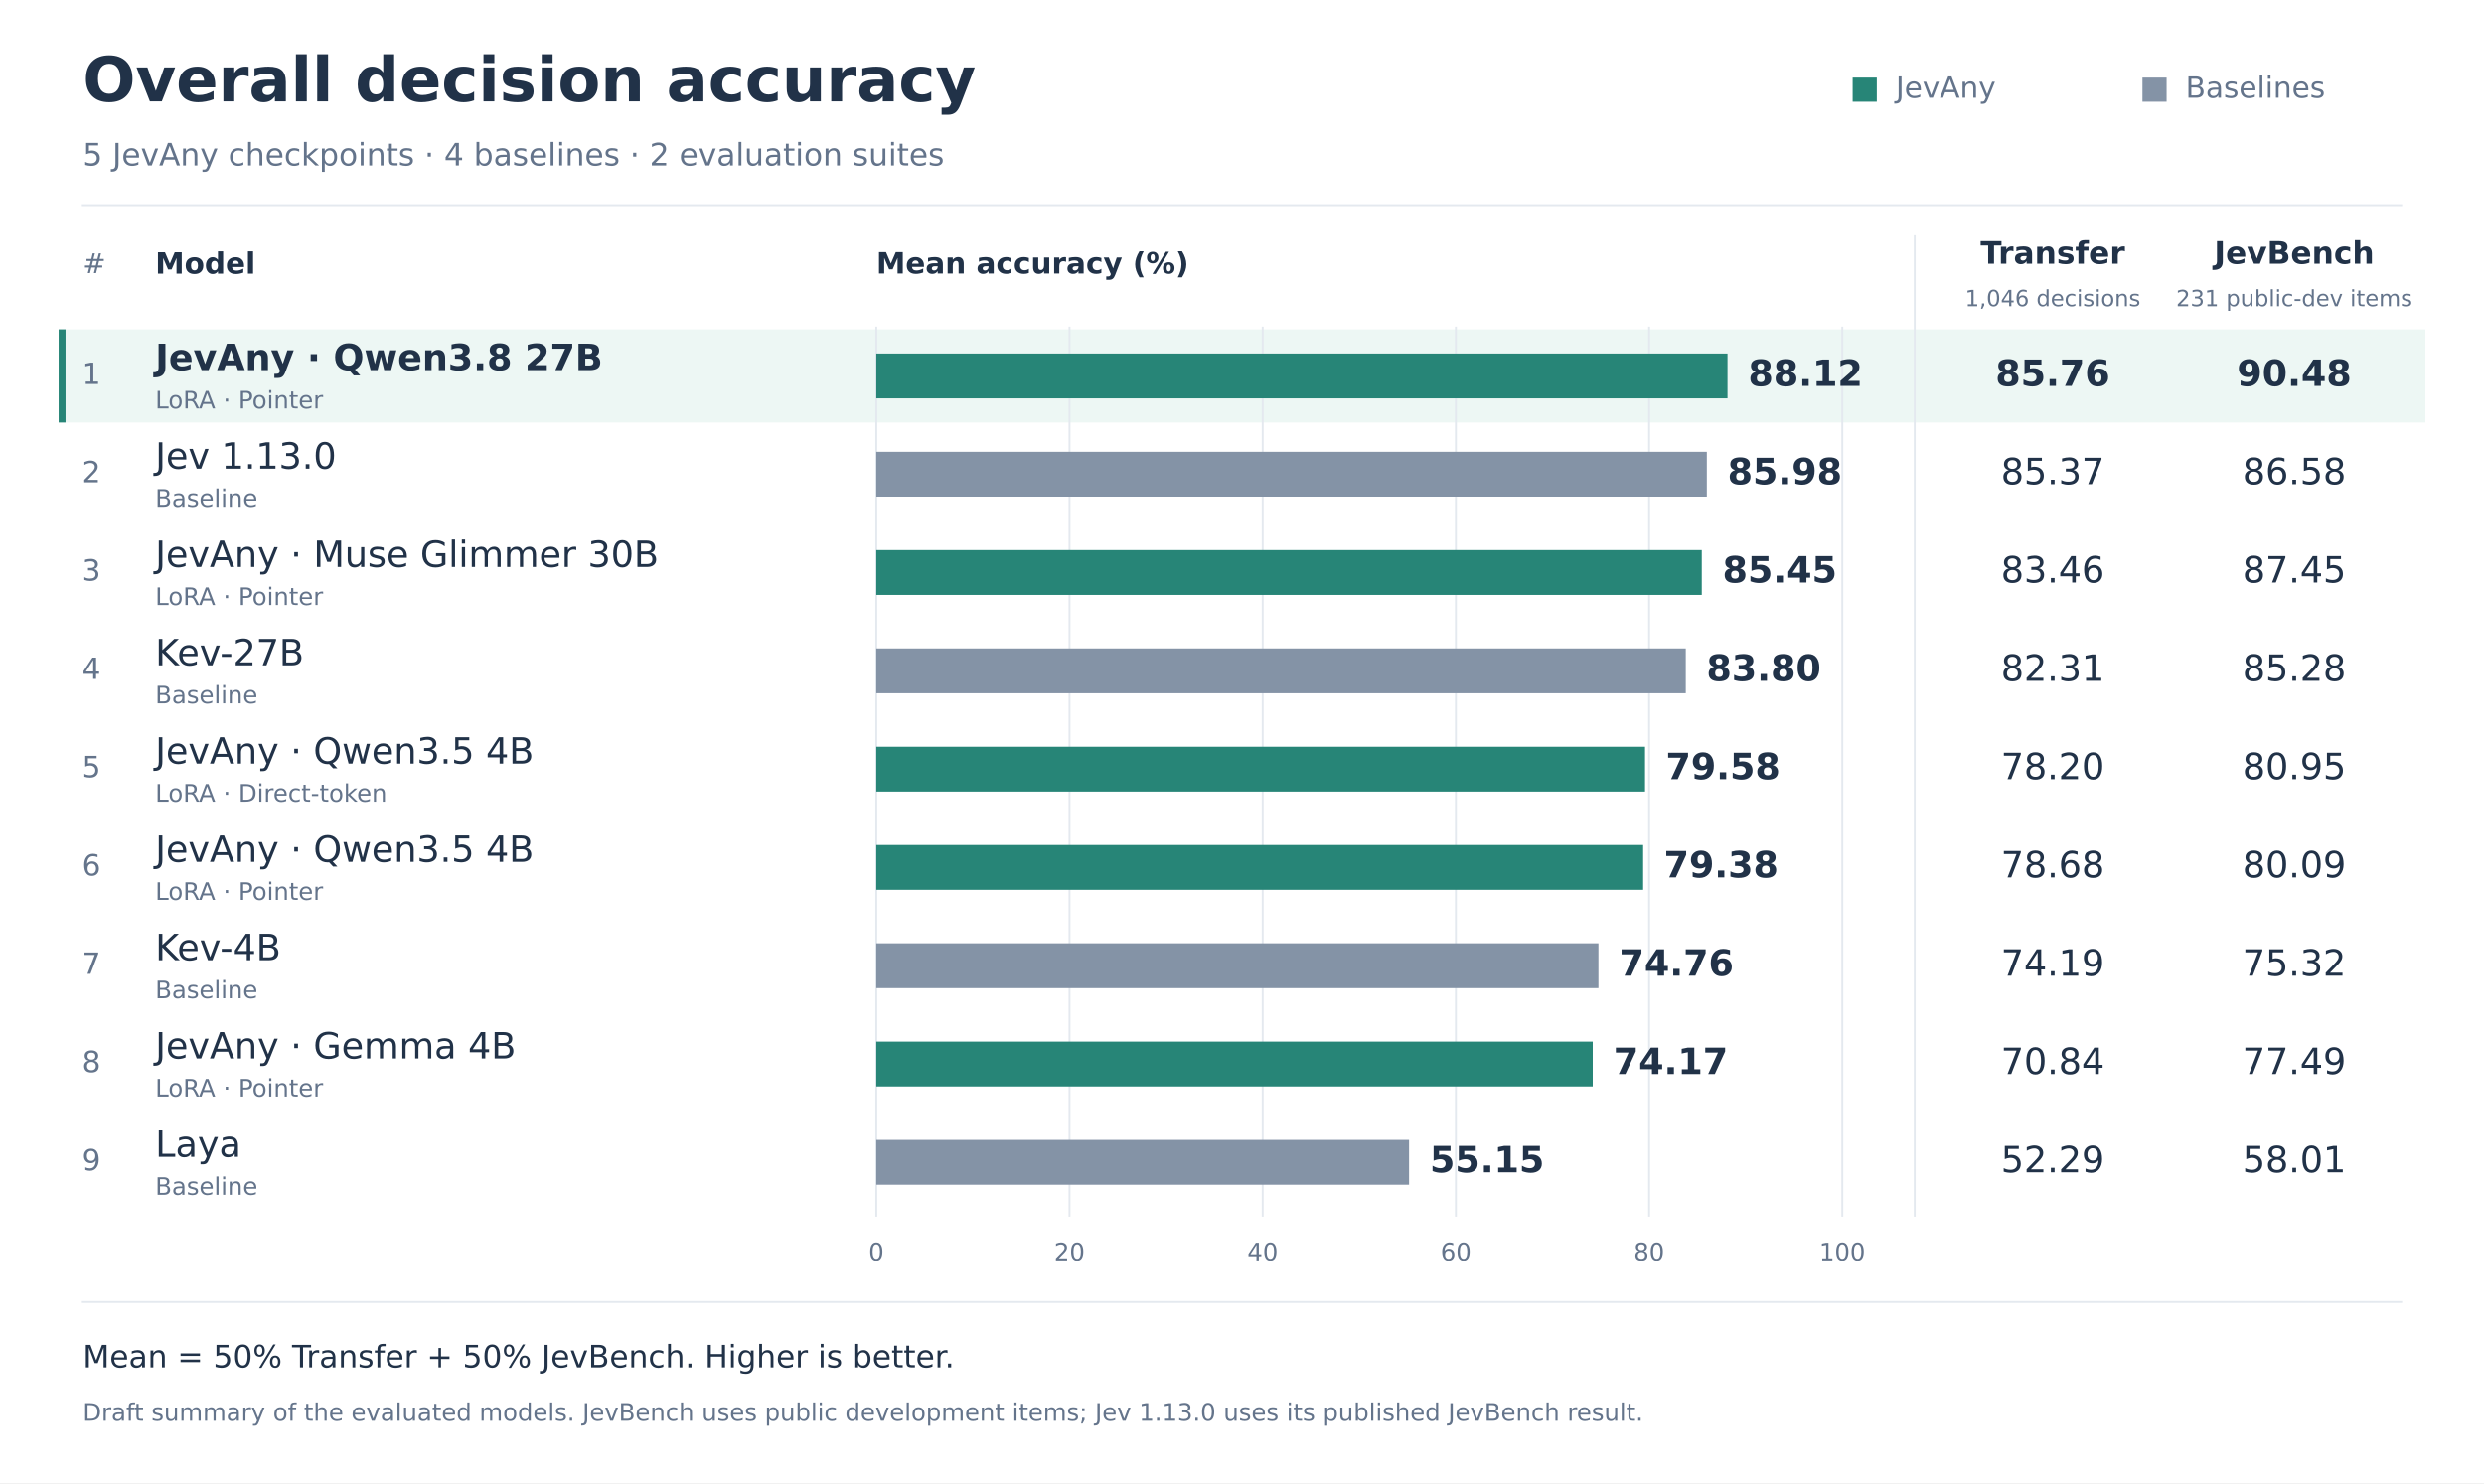
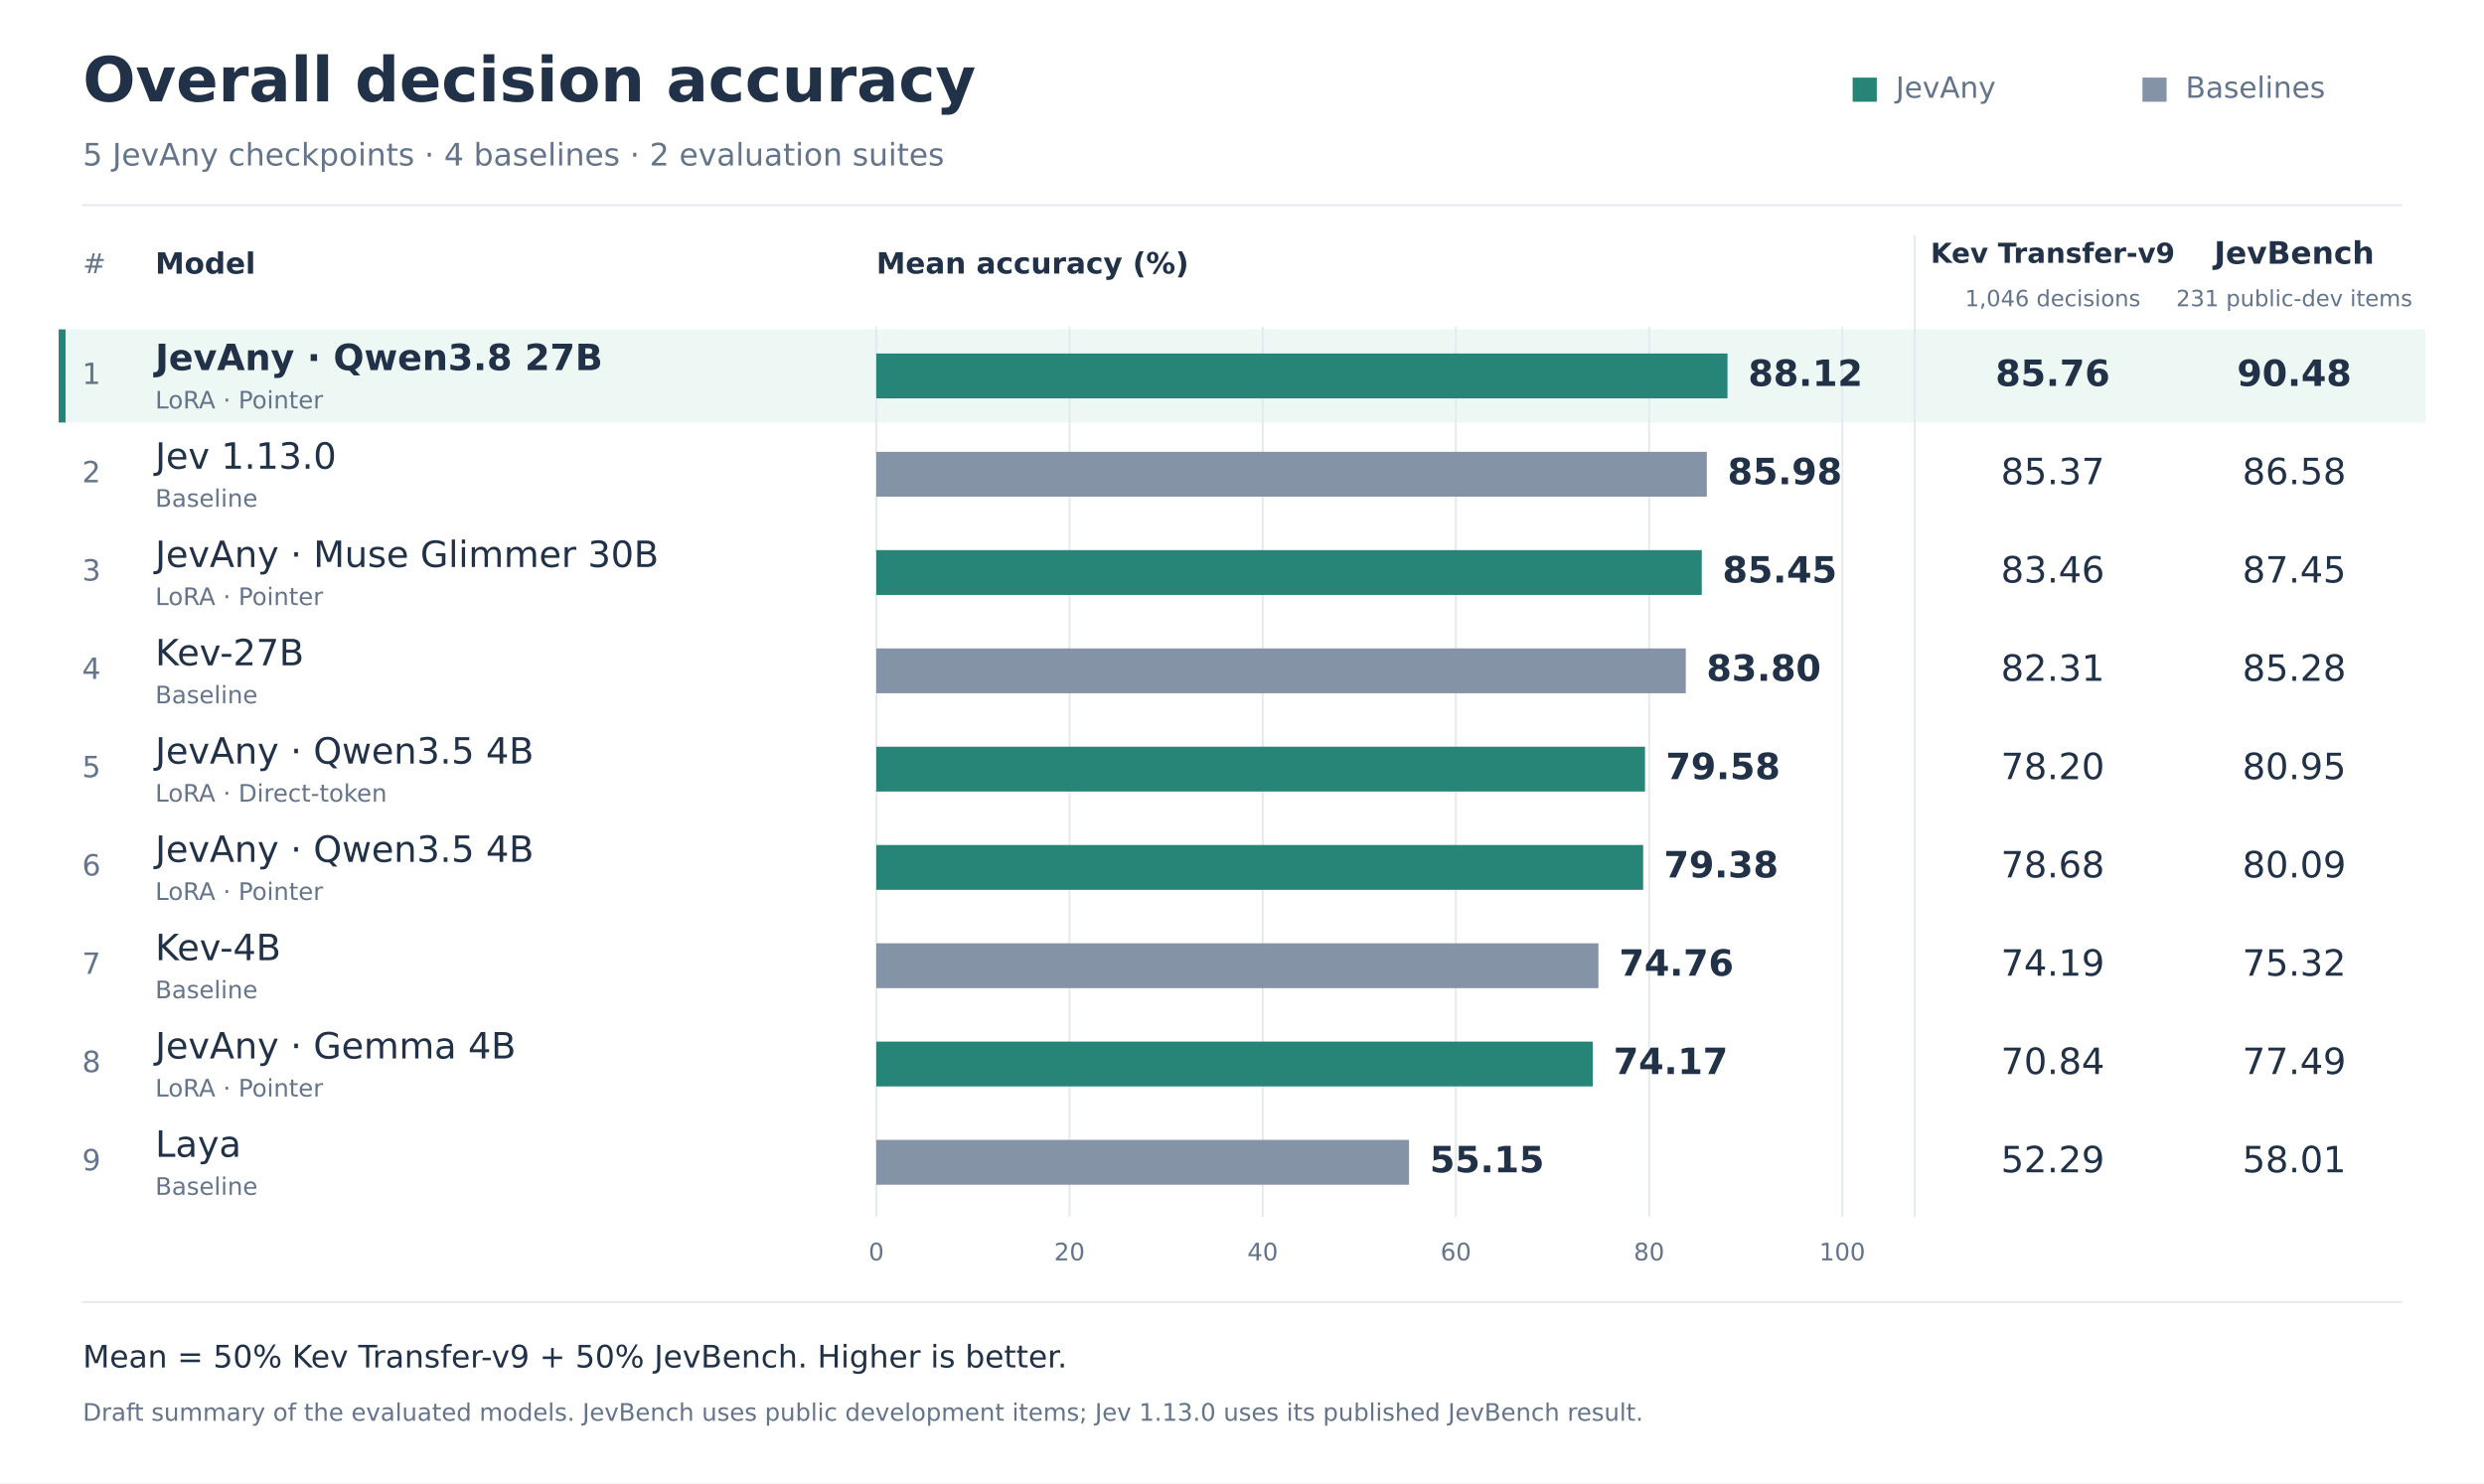
<svg xmlns="http://www.w3.org/2000/svg" width="1036.8pt" height="619.2pt" viewBox="0 0 1036.8 619.2" version="1.1">
  <defs>
    <style type="text/css">*{stroke-linejoin: round; stroke-linecap: butt}</style>
  </defs>
  <g id="figure_1">
    <g id="patch_1">
      <path d="M 0 619.2 L 1036.8 619.2 L 1036.8 0 L 0 0 z " style="fill: #ffffff" />
    </g>
    <g id="axes_1">
      <g id="patch_2">
        <path d="M 24.48 137.52 L 1012.32 137.52 L 1012.32 176.4 L 24.48 176.4 z " clip-path="url(#p82b55ca5d2)" style="fill: #edf7f4" />
      </g>
      <g id="line2d_1">
        <path d="M 34.56 85.68 L 1002.24 85.68 " clip-path="url(#p82b55ca5d2)" style="fill: none; stroke: #e4e9ef; stroke-width: 0.8; stroke-linecap: square" />
      </g>
      <g id="line2d_2">
        <path d="M 365.76 136.8 L 365.76 507.6 " clip-path="url(#p82b55ca5d2)" style="fill: none; stroke: #e4e9ef; stroke-width: 0.8; stroke-linecap: square" />
      </g>
      <g id="line2d_3">
        <path d="M 446.4 136.8 L 446.4 507.6 " clip-path="url(#p82b55ca5d2)" style="fill: none; stroke: #e4e9ef; stroke-width: 0.8; stroke-linecap: square" />
      </g>
      <g id="line2d_4">
        <path d="M 527.04 136.8 L 527.04 507.6 " clip-path="url(#p82b55ca5d2)" style="fill: none; stroke: #e4e9ef; stroke-width: 0.8; stroke-linecap: square" />
      </g>
      <g id="line2d_5">
        <path d="M 607.68 136.8 L 607.68 507.6 " clip-path="url(#p82b55ca5d2)" style="fill: none; stroke: #e4e9ef; stroke-width: 0.8; stroke-linecap: square" />
      </g>
      <g id="line2d_6">
        <path d="M 688.32 136.8 L 688.32 507.6 " clip-path="url(#p82b55ca5d2)" style="fill: none; stroke: #e4e9ef; stroke-width: 0.8; stroke-linecap: square" />
      </g>
      <g id="line2d_7">
        <path d="M 768.96 136.8 L 768.96 507.6 " clip-path="url(#p82b55ca5d2)" style="fill: none; stroke: #e4e9ef; stroke-width: 0.8; stroke-linecap: square" />
      </g>
      <g id="line2d_8">
        <path d="M 799.2 98.64 L 799.2 507.6 " clip-path="url(#p82b55ca5d2)" style="fill: none; stroke: #e4e9ef; stroke-width: 0.8; stroke-linecap: square" />
      </g>
      <g id="line2d_9">
        <path d="M 34.56 543.6 L 1002.24 543.6 " clip-path="url(#p82b55ca5d2)" style="fill: none; stroke: #e4e9ef; stroke-width: 0.8; stroke-linecap: square" />
      </g>
      <g id="patch_3">
        <path d="M 773.28 32.4 L 783.36 32.4 L 783.36 42.48 L 773.28 42.48 z " clip-path="url(#p82b55ca5d2)" style="fill: #278577" />
      </g>
      <g id="patch_4">
        <path d="M 894.24 32.4 L 904.32 32.4 L 904.32 42.48 L 894.24 42.48 z " clip-path="url(#p82b55ca5d2)" style="fill: #8493a6" />
      </g>
      <g id="patch_5">
        <path d="M 24.48 137.52 L 27.36 137.52 L 27.36 176.4 L 24.48 176.4 z " clip-path="url(#p82b55ca5d2)" style="fill: #278577" />
      </g>
      <g id="patch_6">
        <path d="M 365.76 147.6 L 721.043 147.6 L 721.043 166.32 L 365.76 166.32 z " clip-path="url(#p82b55ca5d2)" style="fill: #278577" />
      </g>
      <g id="patch_7">
        <path d="M 365.76 188.64 L 712.417 188.64 L 712.417 207.36 L 365.76 207.36 z " clip-path="url(#p82b55ca5d2)" style="fill: #8493a6" />
      </g>
      <g id="patch_8">
        <path d="M 365.76 229.68 L 710.308 229.68 L 710.308 248.4 L 365.76 248.4 z " clip-path="url(#p82b55ca5d2)" style="fill: #278577" />
      </g>
      <g id="patch_9">
        <path d="M 365.76 270.72 L 703.631 270.72 L 703.631 289.44 L 365.76 289.44 z " clip-path="url(#p82b55ca5d2)" style="fill: #8493a6" />
      </g>
      <g id="patch_10">
        <path d="M 365.76 311.76 L 686.617 311.76 L 686.617 330.48 L 365.76 330.48 z " clip-path="url(#p82b55ca5d2)" style="fill: #278577" />
      </g>
      <g id="patch_11">
        <path d="M 365.76 352.8 L 685.835 352.8 L 685.835 371.52 L 365.76 371.52 z " clip-path="url(#p82b55ca5d2)" style="fill: #278577" />
      </g>
      <g id="patch_12">
        <path d="M 365.76 393.84 L 667.176 393.84 L 667.176 412.56 L 365.76 412.56 z " clip-path="url(#p82b55ca5d2)" style="fill: #8493a6" />
      </g>
      <g id="patch_13">
        <path d="M 365.76 434.88 L 664.794 434.88 L 664.794 453.6 L 365.76 453.6 z " clip-path="url(#p82b55ca5d2)" style="fill: #278577" />
      </g>
      <g id="patch_14">
        <path d="M 365.76 475.92 L 588.131 475.92 L 588.131 494.64 L 365.76 494.64 z " clip-path="url(#p82b55ca5d2)" style="fill: #8493a6" />
      </g>
      <g id="text_1">
        <text style="fill: #213248; font: 700 25.92px 'DejaVu Sans', 'Bitstream Vera Sans', 'Computer Modern Sans Serif', 'Lucida Grande', 'Verdana', 'Geneva', 'Lucid', 'Arial', 'Helvetica', 'Avant Garde', sans-serif; text-anchor: start" x="34.56" y="42.331" transform="rotate(-0 34.56 42.33105)">Overall decision accuracy</text>
      </g>
      <g id="text_2">
        <text style="fill: #64748b; font: 12.96px 'DejaVu Sans', 'Bitstream Vera Sans', 'Computer Modern Sans Serif', 'Lucida Grande', 'Verdana', 'Geneva', 'Lucid', 'Arial', 'Helvetica', 'Avant Garde', sans-serif; text-anchor: start" x="34.56" y="69.096" transform="rotate(-0 34.56 69.09615)">5 JevAny checkpoints · 4 baselines · 2 evaluation suites</text>
      </g>
      <g id="text_3">
        <text style="fill: #64748b; font: 12.24px 'DejaVu Sans', 'Bitstream Vera Sans', 'Computer Modern Sans Serif', 'Lucida Grande', 'Verdana', 'Geneva', 'Lucid', 'Arial', 'Helvetica', 'Avant Garde', sans-serif; text-anchor: start" x="791.28" y="40.817" transform="rotate(-0 791.28 40.81748)">JevAny</text>
      </g>
      <g id="text_4">
        <text style="fill: #64748b; font: 12.24px 'DejaVu Sans', 'Bitstream Vera Sans', 'Computer Modern Sans Serif', 'Lucida Grande', 'Verdana', 'Geneva', 'Lucid', 'Arial', 'Helvetica', 'Avant Garde', sans-serif; text-anchor: start" x="912.24" y="40.817" transform="rotate(-0 912.24 40.81748)">Baselines</text>
      </g>
      <g id="text_5">
        <text style="fill: #64748b; font: 11.52px 'DejaVu Sans', 'Bitstream Vera Sans', 'Computer Modern Sans Serif', 'Lucida Grande', 'Verdana', 'Geneva', 'Lucid', 'Arial', 'Helvetica', 'Avant Garde', sans-serif; text-anchor: start" x="34.56" y="114.059" transform="rotate(-0 34.56 114.0588)">#</text>
      </g>
      <g id="text_6">
        <text style="fill: #213248; font: 700 12.24px 'DejaVu Sans', 'Bitstream Vera Sans', 'Computer Modern Sans Serif', 'Lucida Grande', 'Verdana', 'Geneva', 'Lucid', 'Arial', 'Helvetica', 'Avant Garde', sans-serif; text-anchor: start" x="64.8" y="114.257" transform="rotate(-0 64.8 114.2575)">Model</text>
      </g>
      <g id="text_7">
        <text style="fill: #213248; font: 700 12.24px 'DejaVu Sans', 'Bitstream Vera Sans', 'Computer Modern Sans Serif', 'Lucida Grande', 'Verdana', 'Geneva', 'Lucid', 'Arial', 'Helvetica', 'Avant Garde', sans-serif; text-anchor: start" x="365.76" y="114.203" transform="rotate(-0 365.76 114.203)">Mean accuracy (%)</text>
      </g>
      <g id="text_8">
-         <text style="fill: #213248; font: 700 12.96px 'DejaVu Sans', 'Bitstream Vera Sans', 'Computer Modern Sans Serif', 'Lucida Grande', 'Verdana', 'Geneva', 'Lucid', 'Arial', 'Helvetica', 'Avant Garde', sans-serif; text-anchor: middle" x="856.8" y="110.136" transform="rotate(-0 856.8 110.1362)">Transfer</text>
+         <text style="fill: #213248; font: 700 11.52px 'DejaVu Sans', 'Bitstream Vera Sans', 'Computer Modern Sans Serif', 'Lucida Grande', 'Verdana', 'Geneva', 'Lucid', 'Arial', 'Helvetica', 'Avant Garde', sans-serif; text-anchor: middle" x="856.8" y="109.739" transform="rotate(-0 856.8 109.7388)">Kev Transfer-v9</text>
      </g>
      <g id="text_9">
        <text style="fill: #213248; font: 700 12.96px 'DejaVu Sans', 'Bitstream Vera Sans', 'Computer Modern Sans Serif', 'Lucida Grande', 'Verdana', 'Geneva', 'Lucid', 'Arial', 'Helvetica', 'Avant Garde', sans-serif; text-anchor: middle" x="957.6" y="110.136" transform="rotate(-0 957.6 110.1362)">JevBench</text>
      </g>
      <g id="text_10">
        <text style="fill: #64748b; font: 9.36px 'DejaVu Sans', 'Bitstream Vera Sans', 'Computer Modern Sans Serif', 'Lucida Grande', 'Verdana', 'Geneva', 'Lucid', 'Arial', 'Helvetica', 'Avant Garde', sans-serif; text-anchor: middle" x="856.8" y="127.863" transform="rotate(-0 856.8 127.8628)">1,046 decisions</text>
      </g>
      <g id="text_11">
        <text style="fill: #64748b; font: 9.36px 'DejaVu Sans', 'Bitstream Vera Sans', 'Computer Modern Sans Serif', 'Lucida Grande', 'Verdana', 'Geneva', 'Lucid', 'Arial', 'Helvetica', 'Avant Garde', sans-serif; text-anchor: middle" x="957.6" y="127.863" transform="rotate(-0 957.6 127.8628)">231 public-dev items</text>
      </g>
      <g id="text_12">
        <text style="fill: #64748b; font: 10.08px 'DejaVu Sans', 'Bitstream Vera Sans', 'Computer Modern Sans Serif', 'Lucida Grande', 'Verdana', 'Geneva', 'Lucid', 'Arial', 'Helvetica', 'Avant Garde', sans-serif; text-anchor: middle" x="365.76" y="526.221" transform="rotate(-0 365.76 526.2215)">0</text>
      </g>
      <g id="text_13">
        <text style="fill: #64748b; font: 10.08px 'DejaVu Sans', 'Bitstream Vera Sans', 'Computer Modern Sans Serif', 'Lucida Grande', 'Verdana', 'Geneva', 'Lucid', 'Arial', 'Helvetica', 'Avant Garde', sans-serif; text-anchor: middle" x="446.4" y="526.221" transform="rotate(-0 446.4 526.2215)">20</text>
      </g>
      <g id="text_14">
        <text style="fill: #64748b; font: 10.08px 'DejaVu Sans', 'Bitstream Vera Sans', 'Computer Modern Sans Serif', 'Lucida Grande', 'Verdana', 'Geneva', 'Lucid', 'Arial', 'Helvetica', 'Avant Garde', sans-serif; text-anchor: middle" x="527.04" y="526.221" transform="rotate(-0 527.04 526.2215)">40</text>
      </g>
      <g id="text_15">
        <text style="fill: #64748b; font: 10.08px 'DejaVu Sans', 'Bitstream Vera Sans', 'Computer Modern Sans Serif', 'Lucida Grande', 'Verdana', 'Geneva', 'Lucid', 'Arial', 'Helvetica', 'Avant Garde', sans-serif; text-anchor: middle" x="607.68" y="526.221" transform="rotate(-0 607.68 526.2215)">60</text>
      </g>
      <g id="text_16">
        <text style="fill: #64748b; font: 10.08px 'DejaVu Sans', 'Bitstream Vera Sans', 'Computer Modern Sans Serif', 'Lucida Grande', 'Verdana', 'Geneva', 'Lucid', 'Arial', 'Helvetica', 'Avant Garde', sans-serif; text-anchor: middle" x="688.32" y="526.221" transform="rotate(-0 688.32 526.2215)">80</text>
      </g>
      <g id="text_17">
        <text style="fill: #64748b; font: 10.08px 'DejaVu Sans', 'Bitstream Vera Sans', 'Computer Modern Sans Serif', 'Lucida Grande', 'Verdana', 'Geneva', 'Lucid', 'Arial', 'Helvetica', 'Avant Garde', sans-serif; text-anchor: middle" x="768.96" y="526.221" transform="rotate(-0 768.96 526.2215)">100</text>
      </g>
      <g id="text_18">
        <text style="fill: #64748b; font: 12.24px 'DejaVu Sans', 'Bitstream Vera Sans', 'Computer Modern Sans Serif', 'Lucida Grande', 'Verdana', 'Geneva', 'Lucid', 'Arial', 'Helvetica', 'Avant Garde', sans-serif; text-anchor: middle" x="38.16" y="160.337" transform="rotate(-0 38.16 160.3375)">1</text>
      </g>
      <g id="text_19">
        <text style="fill: #213248; font: 700 15.12px 'DejaVu Sans', 'Bitstream Vera Sans', 'Computer Modern Sans Serif', 'Lucida Grande', 'Verdana', 'Geneva', 'Lucid', 'Arial', 'Helvetica', 'Avant Garde', sans-serif; text-anchor: start" x="64.8" y="154.534" transform="rotate(-0 64.8 154.5341)">JevAny · Qwen3.8 27B</text>
      </g>
      <g id="text_20">
        <text style="fill: #64748b; font: 10.08px 'DejaVu Sans', 'Bitstream Vera Sans', 'Computer Modern Sans Serif', 'Lucida Grande', 'Verdana', 'Geneva', 'Lucid', 'Arial', 'Helvetica', 'Avant Garde', sans-serif; text-anchor: start" x="64.8" y="170.541" transform="rotate(-0 64.8 170.5414)">LoRA · Pointer</text>
      </g>
      <g id="text_21">
        <text style="fill: #213248; font: 700 15.12px 'DejaVu Sans', 'Bitstream Vera Sans', 'Computer Modern Sans Serif', 'Lucida Grande', 'Verdana', 'Geneva', 'Lucid', 'Arial', 'Helvetica', 'Avant Garde', sans-serif; text-anchor: start" x="729.683" y="161.132" transform="rotate(-0 729.6826 161.1322)">88.12</text>
      </g>
      <g id="text_22">
        <text style="fill: #213248; font: 700 15.12px 'DejaVu Sans', 'Bitstream Vera Sans', 'Computer Modern Sans Serif', 'Lucida Grande', 'Verdana', 'Geneva', 'Lucid', 'Arial', 'Helvetica', 'Avant Garde', sans-serif; text-anchor: middle" x="856.8" y="161.132" transform="rotate(-0 856.8 161.1322)">85.76</text>
      </g>
      <g id="text_23">
        <text style="fill: #213248; font: 700 15.12px 'DejaVu Sans', 'Bitstream Vera Sans', 'Computer Modern Sans Serif', 'Lucida Grande', 'Verdana', 'Geneva', 'Lucid', 'Arial', 'Helvetica', 'Avant Garde', sans-serif; text-anchor: middle" x="957.6" y="161.132" transform="rotate(-0 957.6 161.1322)">90.48</text>
      </g>
      <g id="text_24">
        <text style="fill: #64748b; font: 12.24px 'DejaVu Sans', 'Bitstream Vera Sans', 'Computer Modern Sans Serif', 'Lucida Grande', 'Verdana', 'Geneva', 'Lucid', 'Arial', 'Helvetica', 'Avant Garde', sans-serif; text-anchor: middle" x="38.16" y="201.377" transform="rotate(-0 38.16 201.3775)">2</text>
      </g>
      <g id="text_25">
        <text style="fill: #213248; font: 15.12px 'DejaVu Sans', 'Bitstream Vera Sans', 'Computer Modern Sans Serif', 'Lucida Grande', 'Verdana', 'Geneva', 'Lucid', 'Arial', 'Helvetica', 'Avant Garde', sans-serif; text-anchor: start" x="64.8" y="195.692" transform="rotate(-0 64.8 195.6922)">Jev 1.13.0</text>
      </g>
      <g id="text_26">
        <text style="fill: #64748b; font: 10.08px 'DejaVu Sans', 'Bitstream Vera Sans', 'Computer Modern Sans Serif', 'Lucida Grande', 'Verdana', 'Geneva', 'Lucid', 'Arial', 'Helvetica', 'Avant Garde', sans-serif; text-anchor: start" x="64.8" y="211.581" transform="rotate(-0 64.8 211.5814)">Baseline</text>
      </g>
      <g id="text_27">
        <text style="fill: #213248; font: 700 15.12px 'DejaVu Sans', 'Bitstream Vera Sans', 'Computer Modern Sans Serif', 'Lucida Grande', 'Verdana', 'Geneva', 'Lucid', 'Arial', 'Helvetica', 'Avant Garde', sans-serif; text-anchor: start" x="721.057" y="202.172" transform="rotate(-0 721.0571 202.1722)">85.98</text>
      </g>
      <g id="text_28">
        <text style="fill: #213248; font: 15.12px 'DejaVu Sans', 'Bitstream Vera Sans', 'Computer Modern Sans Serif', 'Lucida Grande', 'Verdana', 'Geneva', 'Lucid', 'Arial', 'Helvetica', 'Avant Garde', sans-serif; text-anchor: middle" x="856.8" y="202.172" transform="rotate(-0 856.8 202.1722)">85.37</text>
      </g>
      <g id="text_29">
        <text style="fill: #213248; font: 15.12px 'DejaVu Sans', 'Bitstream Vera Sans', 'Computer Modern Sans Serif', 'Lucida Grande', 'Verdana', 'Geneva', 'Lucid', 'Arial', 'Helvetica', 'Avant Garde', sans-serif; text-anchor: middle" x="957.6" y="202.172" transform="rotate(-0 957.6 202.1722)">86.58</text>
      </g>
      <g id="text_30">
        <text style="fill: #64748b; font: 12.24px 'DejaVu Sans', 'Bitstream Vera Sans', 'Computer Modern Sans Serif', 'Lucida Grande', 'Verdana', 'Geneva', 'Lucid', 'Arial', 'Helvetica', 'Avant Garde', sans-serif; text-anchor: middle" x="38.16" y="242.417" transform="rotate(-0 38.16 242.4175)">3</text>
      </g>
      <g id="text_31">
        <text style="fill: #213248; font: 15.12px 'DejaVu Sans', 'Bitstream Vera Sans', 'Computer Modern Sans Serif', 'Lucida Grande', 'Verdana', 'Geneva', 'Lucid', 'Arial', 'Helvetica', 'Avant Garde', sans-serif; text-anchor: start" x="64.8" y="236.732" transform="rotate(-0 64.8 236.7322)">JevAny · Muse Glimmer 30B</text>
      </g>
      <g id="text_32">
        <text style="fill: #64748b; font: 10.08px 'DejaVu Sans', 'Bitstream Vera Sans', 'Computer Modern Sans Serif', 'Lucida Grande', 'Verdana', 'Geneva', 'Lucid', 'Arial', 'Helvetica', 'Avant Garde', sans-serif; text-anchor: start" x="64.8" y="252.621" transform="rotate(-0 64.8 252.6215)">LoRA · Pointer</text>
      </g>
      <g id="text_33">
        <text style="fill: #213248; font: 700 15.12px 'DejaVu Sans', 'Bitstream Vera Sans', 'Computer Modern Sans Serif', 'Lucida Grande', 'Verdana', 'Geneva', 'Lucid', 'Arial', 'Helvetica', 'Avant Garde', sans-serif; text-anchor: start" x="718.948" y="243.212" transform="rotate(-0 718.9479 243.2122)">85.45</text>
      </g>
      <g id="text_34">
        <text style="fill: #213248; font: 15.12px 'DejaVu Sans', 'Bitstream Vera Sans', 'Computer Modern Sans Serif', 'Lucida Grande', 'Verdana', 'Geneva', 'Lucid', 'Arial', 'Helvetica', 'Avant Garde', sans-serif; text-anchor: middle" x="856.8" y="243.212" transform="rotate(-0 856.8 243.2122)">83.46</text>
      </g>
      <g id="text_35">
        <text style="fill: #213248; font: 15.12px 'DejaVu Sans', 'Bitstream Vera Sans', 'Computer Modern Sans Serif', 'Lucida Grande', 'Verdana', 'Geneva', 'Lucid', 'Arial', 'Helvetica', 'Avant Garde', sans-serif; text-anchor: middle" x="957.6" y="243.212" transform="rotate(-0 957.6 243.2122)">87.45</text>
      </g>
      <g id="text_36">
        <text style="fill: #64748b; font: 12.24px 'DejaVu Sans', 'Bitstream Vera Sans', 'Computer Modern Sans Serif', 'Lucida Grande', 'Verdana', 'Geneva', 'Lucid', 'Arial', 'Helvetica', 'Avant Garde', sans-serif; text-anchor: middle" x="38.16" y="283.457" transform="rotate(-0 38.16 283.4575)">4</text>
      </g>
      <g id="text_37">
        <text style="fill: #213248; font: 15.12px 'DejaVu Sans', 'Bitstream Vera Sans', 'Computer Modern Sans Serif', 'Lucida Grande', 'Verdana', 'Geneva', 'Lucid', 'Arial', 'Helvetica', 'Avant Garde', sans-serif; text-anchor: start" x="64.8" y="277.772" transform="rotate(-0 64.8 277.7722)">Kev-27B</text>
      </g>
      <g id="text_38">
        <text style="fill: #64748b; font: 10.08px 'DejaVu Sans', 'Bitstream Vera Sans', 'Computer Modern Sans Serif', 'Lucida Grande', 'Verdana', 'Geneva', 'Lucid', 'Arial', 'Helvetica', 'Avant Garde', sans-serif; text-anchor: start" x="64.8" y="293.661" transform="rotate(-0 64.8 293.6615)">Baseline</text>
      </g>
      <g id="text_39">
        <text style="fill: #213248; font: 700 15.12px 'DejaVu Sans', 'Bitstream Vera Sans', 'Computer Modern Sans Serif', 'Lucida Grande', 'Verdana', 'Geneva', 'Lucid', 'Arial', 'Helvetica', 'Avant Garde', sans-serif; text-anchor: start" x="712.271" y="284.252" transform="rotate(-0 712.2714 284.2522)">83.80</text>
      </g>
      <g id="text_40">
        <text style="fill: #213248; font: 15.12px 'DejaVu Sans', 'Bitstream Vera Sans', 'Computer Modern Sans Serif', 'Lucida Grande', 'Verdana', 'Geneva', 'Lucid', 'Arial', 'Helvetica', 'Avant Garde', sans-serif; text-anchor: middle" x="856.8" y="284.252" transform="rotate(-0 856.8 284.2522)">82.31</text>
      </g>
      <g id="text_41">
        <text style="fill: #213248; font: 15.12px 'DejaVu Sans', 'Bitstream Vera Sans', 'Computer Modern Sans Serif', 'Lucida Grande', 'Verdana', 'Geneva', 'Lucid', 'Arial', 'Helvetica', 'Avant Garde', sans-serif; text-anchor: middle" x="957.6" y="284.252" transform="rotate(-0 957.6 284.2522)">85.28</text>
      </g>
      <g id="text_42">
        <text style="fill: #64748b; font: 12.24px 'DejaVu Sans', 'Bitstream Vera Sans', 'Computer Modern Sans Serif', 'Lucida Grande', 'Verdana', 'Geneva', 'Lucid', 'Arial', 'Helvetica', 'Avant Garde', sans-serif; text-anchor: middle" x="38.16" y="324.497" transform="rotate(-0 38.16 324.4975)">5</text>
      </g>
      <g id="text_43">
        <text style="fill: #213248; font: 15.12px 'DejaVu Sans', 'Bitstream Vera Sans', 'Computer Modern Sans Serif', 'Lucida Grande', 'Verdana', 'Geneva', 'Lucid', 'Arial', 'Helvetica', 'Avant Garde', sans-serif; text-anchor: start" x="64.8" y="318.812" transform="rotate(-0 64.8 318.8122)">JevAny · Qwen3.5 4B</text>
      </g>
      <g id="text_44">
        <text style="fill: #64748b; font: 10.08px 'DejaVu Sans', 'Bitstream Vera Sans', 'Computer Modern Sans Serif', 'Lucida Grande', 'Verdana', 'Geneva', 'Lucid', 'Arial', 'Helvetica', 'Avant Garde', sans-serif; text-anchor: start" x="64.8" y="334.701" transform="rotate(-0 64.8 334.7015)">LoRA · Direct-token</text>
      </g>
      <g id="text_45">
        <text style="fill: #213248; font: 700 15.12px 'DejaVu Sans', 'Bitstream Vera Sans', 'Computer Modern Sans Serif', 'Lucida Grande', 'Verdana', 'Geneva', 'Lucid', 'Arial', 'Helvetica', 'Avant Garde', sans-serif; text-anchor: start" x="695.257" y="325.292" transform="rotate(-0 695.2566 325.2922)">79.58</text>
      </g>
      <g id="text_46">
        <text style="fill: #213248; font: 15.12px 'DejaVu Sans', 'Bitstream Vera Sans', 'Computer Modern Sans Serif', 'Lucida Grande', 'Verdana', 'Geneva', 'Lucid', 'Arial', 'Helvetica', 'Avant Garde', sans-serif; text-anchor: middle" x="856.8" y="325.292" transform="rotate(-0 856.8 325.2922)">78.20</text>
      </g>
      <g id="text_47">
        <text style="fill: #213248; font: 15.12px 'DejaVu Sans', 'Bitstream Vera Sans', 'Computer Modern Sans Serif', 'Lucida Grande', 'Verdana', 'Geneva', 'Lucid', 'Arial', 'Helvetica', 'Avant Garde', sans-serif; text-anchor: middle" x="957.6" y="325.292" transform="rotate(-0 957.6 325.2922)">80.95</text>
      </g>
      <g id="text_48">
        <text style="fill: #64748b; font: 12.24px 'DejaVu Sans', 'Bitstream Vera Sans', 'Computer Modern Sans Serif', 'Lucida Grande', 'Verdana', 'Geneva', 'Lucid', 'Arial', 'Helvetica', 'Avant Garde', sans-serif; text-anchor: middle" x="38.16" y="365.537" transform="rotate(-0 38.16 365.5375)">6</text>
      </g>
      <g id="text_49">
        <text style="fill: #213248; font: 15.12px 'DejaVu Sans', 'Bitstream Vera Sans', 'Computer Modern Sans Serif', 'Lucida Grande', 'Verdana', 'Geneva', 'Lucid', 'Arial', 'Helvetica', 'Avant Garde', sans-serif; text-anchor: start" x="64.8" y="359.852" transform="rotate(-0 64.8 359.8522)">JevAny · Qwen3.5 4B</text>
      </g>
      <g id="text_50">
        <text style="fill: #64748b; font: 10.08px 'DejaVu Sans', 'Bitstream Vera Sans', 'Computer Modern Sans Serif', 'Lucida Grande', 'Verdana', 'Geneva', 'Lucid', 'Arial', 'Helvetica', 'Avant Garde', sans-serif; text-anchor: start" x="64.8" y="375.741" transform="rotate(-0 64.8 375.7414)">LoRA · Pointer</text>
      </g>
      <g id="text_51">
        <text style="fill: #213248; font: 700 15.12px 'DejaVu Sans', 'Bitstream Vera Sans', 'Computer Modern Sans Serif', 'Lucida Grande', 'Verdana', 'Geneva', 'Lucid', 'Arial', 'Helvetica', 'Avant Garde', sans-serif; text-anchor: start" x="694.475" y="366.332" transform="rotate(-0 694.4748 366.3322)">79.38</text>
      </g>
      <g id="text_52">
        <text style="fill: #213248; font: 15.12px 'DejaVu Sans', 'Bitstream Vera Sans', 'Computer Modern Sans Serif', 'Lucida Grande', 'Verdana', 'Geneva', 'Lucid', 'Arial', 'Helvetica', 'Avant Garde', sans-serif; text-anchor: middle" x="856.8" y="366.332" transform="rotate(-0 856.8 366.3322)">78.68</text>
      </g>
      <g id="text_53">
        <text style="fill: #213248; font: 15.12px 'DejaVu Sans', 'Bitstream Vera Sans', 'Computer Modern Sans Serif', 'Lucida Grande', 'Verdana', 'Geneva', 'Lucid', 'Arial', 'Helvetica', 'Avant Garde', sans-serif; text-anchor: middle" x="957.6" y="366.332" transform="rotate(-0 957.6 366.3322)">80.09</text>
      </g>
      <g id="text_54">
        <text style="fill: #64748b; font: 12.24px 'DejaVu Sans', 'Bitstream Vera Sans', 'Computer Modern Sans Serif', 'Lucida Grande', 'Verdana', 'Geneva', 'Lucid', 'Arial', 'Helvetica', 'Avant Garde', sans-serif; text-anchor: middle" x="38.16" y="406.577" transform="rotate(-0 38.16 406.5775)">7</text>
      </g>
      <g id="text_55">
        <text style="fill: #213248; font: 15.12px 'DejaVu Sans', 'Bitstream Vera Sans', 'Computer Modern Sans Serif', 'Lucida Grande', 'Verdana', 'Geneva', 'Lucid', 'Arial', 'Helvetica', 'Avant Garde', sans-serif; text-anchor: start" x="64.8" y="400.892" transform="rotate(-0 64.8 400.8922)">Kev-4B</text>
      </g>
      <g id="text_56">
        <text style="fill: #64748b; font: 10.08px 'DejaVu Sans', 'Bitstream Vera Sans', 'Computer Modern Sans Serif', 'Lucida Grande', 'Verdana', 'Geneva', 'Lucid', 'Arial', 'Helvetica', 'Avant Garde', sans-serif; text-anchor: start" x="64.8" y="416.781" transform="rotate(-0 64.8 416.7815)">Baseline</text>
      </g>
      <g id="text_57">
        <text style="fill: #213248; font: 700 15.12px 'DejaVu Sans', 'Bitstream Vera Sans', 'Computer Modern Sans Serif', 'Lucida Grande', 'Verdana', 'Geneva', 'Lucid', 'Arial', 'Helvetica', 'Avant Garde', sans-serif; text-anchor: start" x="675.816" y="407.372" transform="rotate(-0 675.8163 407.3722)">74.76</text>
      </g>
      <g id="text_58">
        <text style="fill: #213248; font: 15.12px 'DejaVu Sans', 'Bitstream Vera Sans', 'Computer Modern Sans Serif', 'Lucida Grande', 'Verdana', 'Geneva', 'Lucid', 'Arial', 'Helvetica', 'Avant Garde', sans-serif; text-anchor: middle" x="856.8" y="407.372" transform="rotate(-0 856.8 407.3722)">74.19</text>
      </g>
      <g id="text_59">
        <text style="fill: #213248; font: 15.12px 'DejaVu Sans', 'Bitstream Vera Sans', 'Computer Modern Sans Serif', 'Lucida Grande', 'Verdana', 'Geneva', 'Lucid', 'Arial', 'Helvetica', 'Avant Garde', sans-serif; text-anchor: middle" x="957.6" y="407.372" transform="rotate(-0 957.6 407.3722)">75.32</text>
      </g>
      <g id="text_60">
        <text style="fill: #64748b; font: 12.24px 'DejaVu Sans', 'Bitstream Vera Sans', 'Computer Modern Sans Serif', 'Lucida Grande', 'Verdana', 'Geneva', 'Lucid', 'Arial', 'Helvetica', 'Avant Garde', sans-serif; text-anchor: middle" x="38.16" y="447.617" transform="rotate(-0 38.16 447.6175)">8</text>
      </g>
      <g id="text_61">
        <text style="fill: #213248; font: 15.12px 'DejaVu Sans', 'Bitstream Vera Sans', 'Computer Modern Sans Serif', 'Lucida Grande', 'Verdana', 'Geneva', 'Lucid', 'Arial', 'Helvetica', 'Avant Garde', sans-serif; text-anchor: start" x="64.8" y="441.932" transform="rotate(-0 64.8 441.9322)">JevAny · Gemma 4B</text>
      </g>
      <g id="text_62">
        <text style="fill: #64748b; font: 10.08px 'DejaVu Sans', 'Bitstream Vera Sans', 'Computer Modern Sans Serif', 'Lucida Grande', 'Verdana', 'Geneva', 'Lucid', 'Arial', 'Helvetica', 'Avant Garde', sans-serif; text-anchor: start" x="64.8" y="457.821" transform="rotate(-0 64.8 457.8215)">LoRA · Pointer</text>
      </g>
      <g id="text_63">
        <text style="fill: #213248; font: 700 15.12px 'DejaVu Sans', 'Bitstream Vera Sans', 'Computer Modern Sans Serif', 'Lucida Grande', 'Verdana', 'Geneva', 'Lucid', 'Arial', 'Helvetica', 'Avant Garde', sans-serif; text-anchor: start" x="673.434" y="448.412" transform="rotate(-0 673.4342 448.4122)">74.17</text>
      </g>
      <g id="text_64">
        <text style="fill: #213248; font: 15.12px 'DejaVu Sans', 'Bitstream Vera Sans', 'Computer Modern Sans Serif', 'Lucida Grande', 'Verdana', 'Geneva', 'Lucid', 'Arial', 'Helvetica', 'Avant Garde', sans-serif; text-anchor: middle" x="856.8" y="448.412" transform="rotate(-0 856.8 448.4122)">70.84</text>
      </g>
      <g id="text_65">
        <text style="fill: #213248; font: 15.12px 'DejaVu Sans', 'Bitstream Vera Sans', 'Computer Modern Sans Serif', 'Lucida Grande', 'Verdana', 'Geneva', 'Lucid', 'Arial', 'Helvetica', 'Avant Garde', sans-serif; text-anchor: middle" x="957.6" y="448.412" transform="rotate(-0 957.6 448.4122)">77.49</text>
      </g>
      <g id="text_66">
        <text style="fill: #64748b; font: 12.24px 'DejaVu Sans', 'Bitstream Vera Sans', 'Computer Modern Sans Serif', 'Lucida Grande', 'Verdana', 'Geneva', 'Lucid', 'Arial', 'Helvetica', 'Avant Garde', sans-serif; text-anchor: middle" x="38.16" y="488.657" transform="rotate(-0 38.16 488.6575)">9</text>
      </g>
      <g id="text_67">
        <text style="fill: #213248; font: 15.12px 'DejaVu Sans', 'Bitstream Vera Sans', 'Computer Modern Sans Serif', 'Lucida Grande', 'Verdana', 'Geneva', 'Lucid', 'Arial', 'Helvetica', 'Avant Garde', sans-serif; text-anchor: start" x="64.8" y="482.972" transform="rotate(-0 64.8 482.9722)">Laya</text>
      </g>
      <g id="text_68">
        <text style="fill: #64748b; font: 10.08px 'DejaVu Sans', 'Bitstream Vera Sans', 'Computer Modern Sans Serif', 'Lucida Grande', 'Verdana', 'Geneva', 'Lucid', 'Arial', 'Helvetica', 'Avant Garde', sans-serif; text-anchor: start" x="64.8" y="498.861" transform="rotate(-0 64.8 498.8614)">Baseline</text>
      </g>
      <g id="text_69">
        <text style="fill: #213248; font: 700 15.12px 'DejaVu Sans', 'Bitstream Vera Sans', 'Computer Modern Sans Serif', 'Lucida Grande', 'Verdana', 'Geneva', 'Lucid', 'Arial', 'Helvetica', 'Avant Garde', sans-serif; text-anchor: start" x="596.771" y="489.452" transform="rotate(-0 596.7711 489.4522)">55.15</text>
      </g>
      <g id="text_70">
        <text style="fill: #213248; font: 15.12px 'DejaVu Sans', 'Bitstream Vera Sans', 'Computer Modern Sans Serif', 'Lucida Grande', 'Verdana', 'Geneva', 'Lucid', 'Arial', 'Helvetica', 'Avant Garde', sans-serif; text-anchor: middle" x="856.8" y="489.452" transform="rotate(-0 856.8 489.4522)">52.29</text>
      </g>
      <g id="text_71">
        <text style="fill: #213248; font: 15.12px 'DejaVu Sans', 'Bitstream Vera Sans', 'Computer Modern Sans Serif', 'Lucida Grande', 'Verdana', 'Geneva', 'Lucid', 'Arial', 'Helvetica', 'Avant Garde', sans-serif; text-anchor: middle" x="957.6" y="489.452" transform="rotate(-0 957.6 489.4522)">58.01</text>
      </g>
      <g id="text_72">
-         <text style="fill: #213248; font: 12.96px 'DejaVu Sans', 'Bitstream Vera Sans', 'Computer Modern Sans Serif', 'Lucida Grande', 'Verdana', 'Geneva', 'Lucid', 'Arial', 'Helvetica', 'Avant Garde', sans-serif; text-anchor: start" x="34.56" y="570.936" transform="rotate(-0 34.56 570.9361)">Mean = 50% Transfer + 50% JevBench. Higher is better.</text>
+         <text style="fill: #213248; font: 12.96px 'DejaVu Sans', 'Bitstream Vera Sans', 'Computer Modern Sans Serif', 'Lucida Grande', 'Verdana', 'Geneva', 'Lucid', 'Arial', 'Helvetica', 'Avant Garde', sans-serif; text-anchor: start" x="34.56" y="570.936" transform="rotate(-0 34.56 570.9361)">Mean = 50% Kev Transfer-v9 + 50% JevBench. Higher is better.</text>
      </g>
      <g id="text_73">
        <text style="fill: #64748b; font: 10.08px 'DejaVu Sans', 'Bitstream Vera Sans', 'Computer Modern Sans Serif', 'Lucida Grande', 'Verdana', 'Geneva', 'Lucid', 'Arial', 'Helvetica', 'Avant Garde', sans-serif; text-anchor: start" x="34.56" y="593.181" transform="rotate(-0 34.56 593.1815)">Draft summary of the evaluated models. JevBench uses public development items; Jev 1.13.0 uses its published JevBench result.</text>
      </g>
    </g>
  </g>
  <defs>
    <clipPath id="p82b55ca5d2">
      <rect x="0" y="0" width="1036.8" height="619.2" />
    </clipPath>
  </defs>
</svg>
